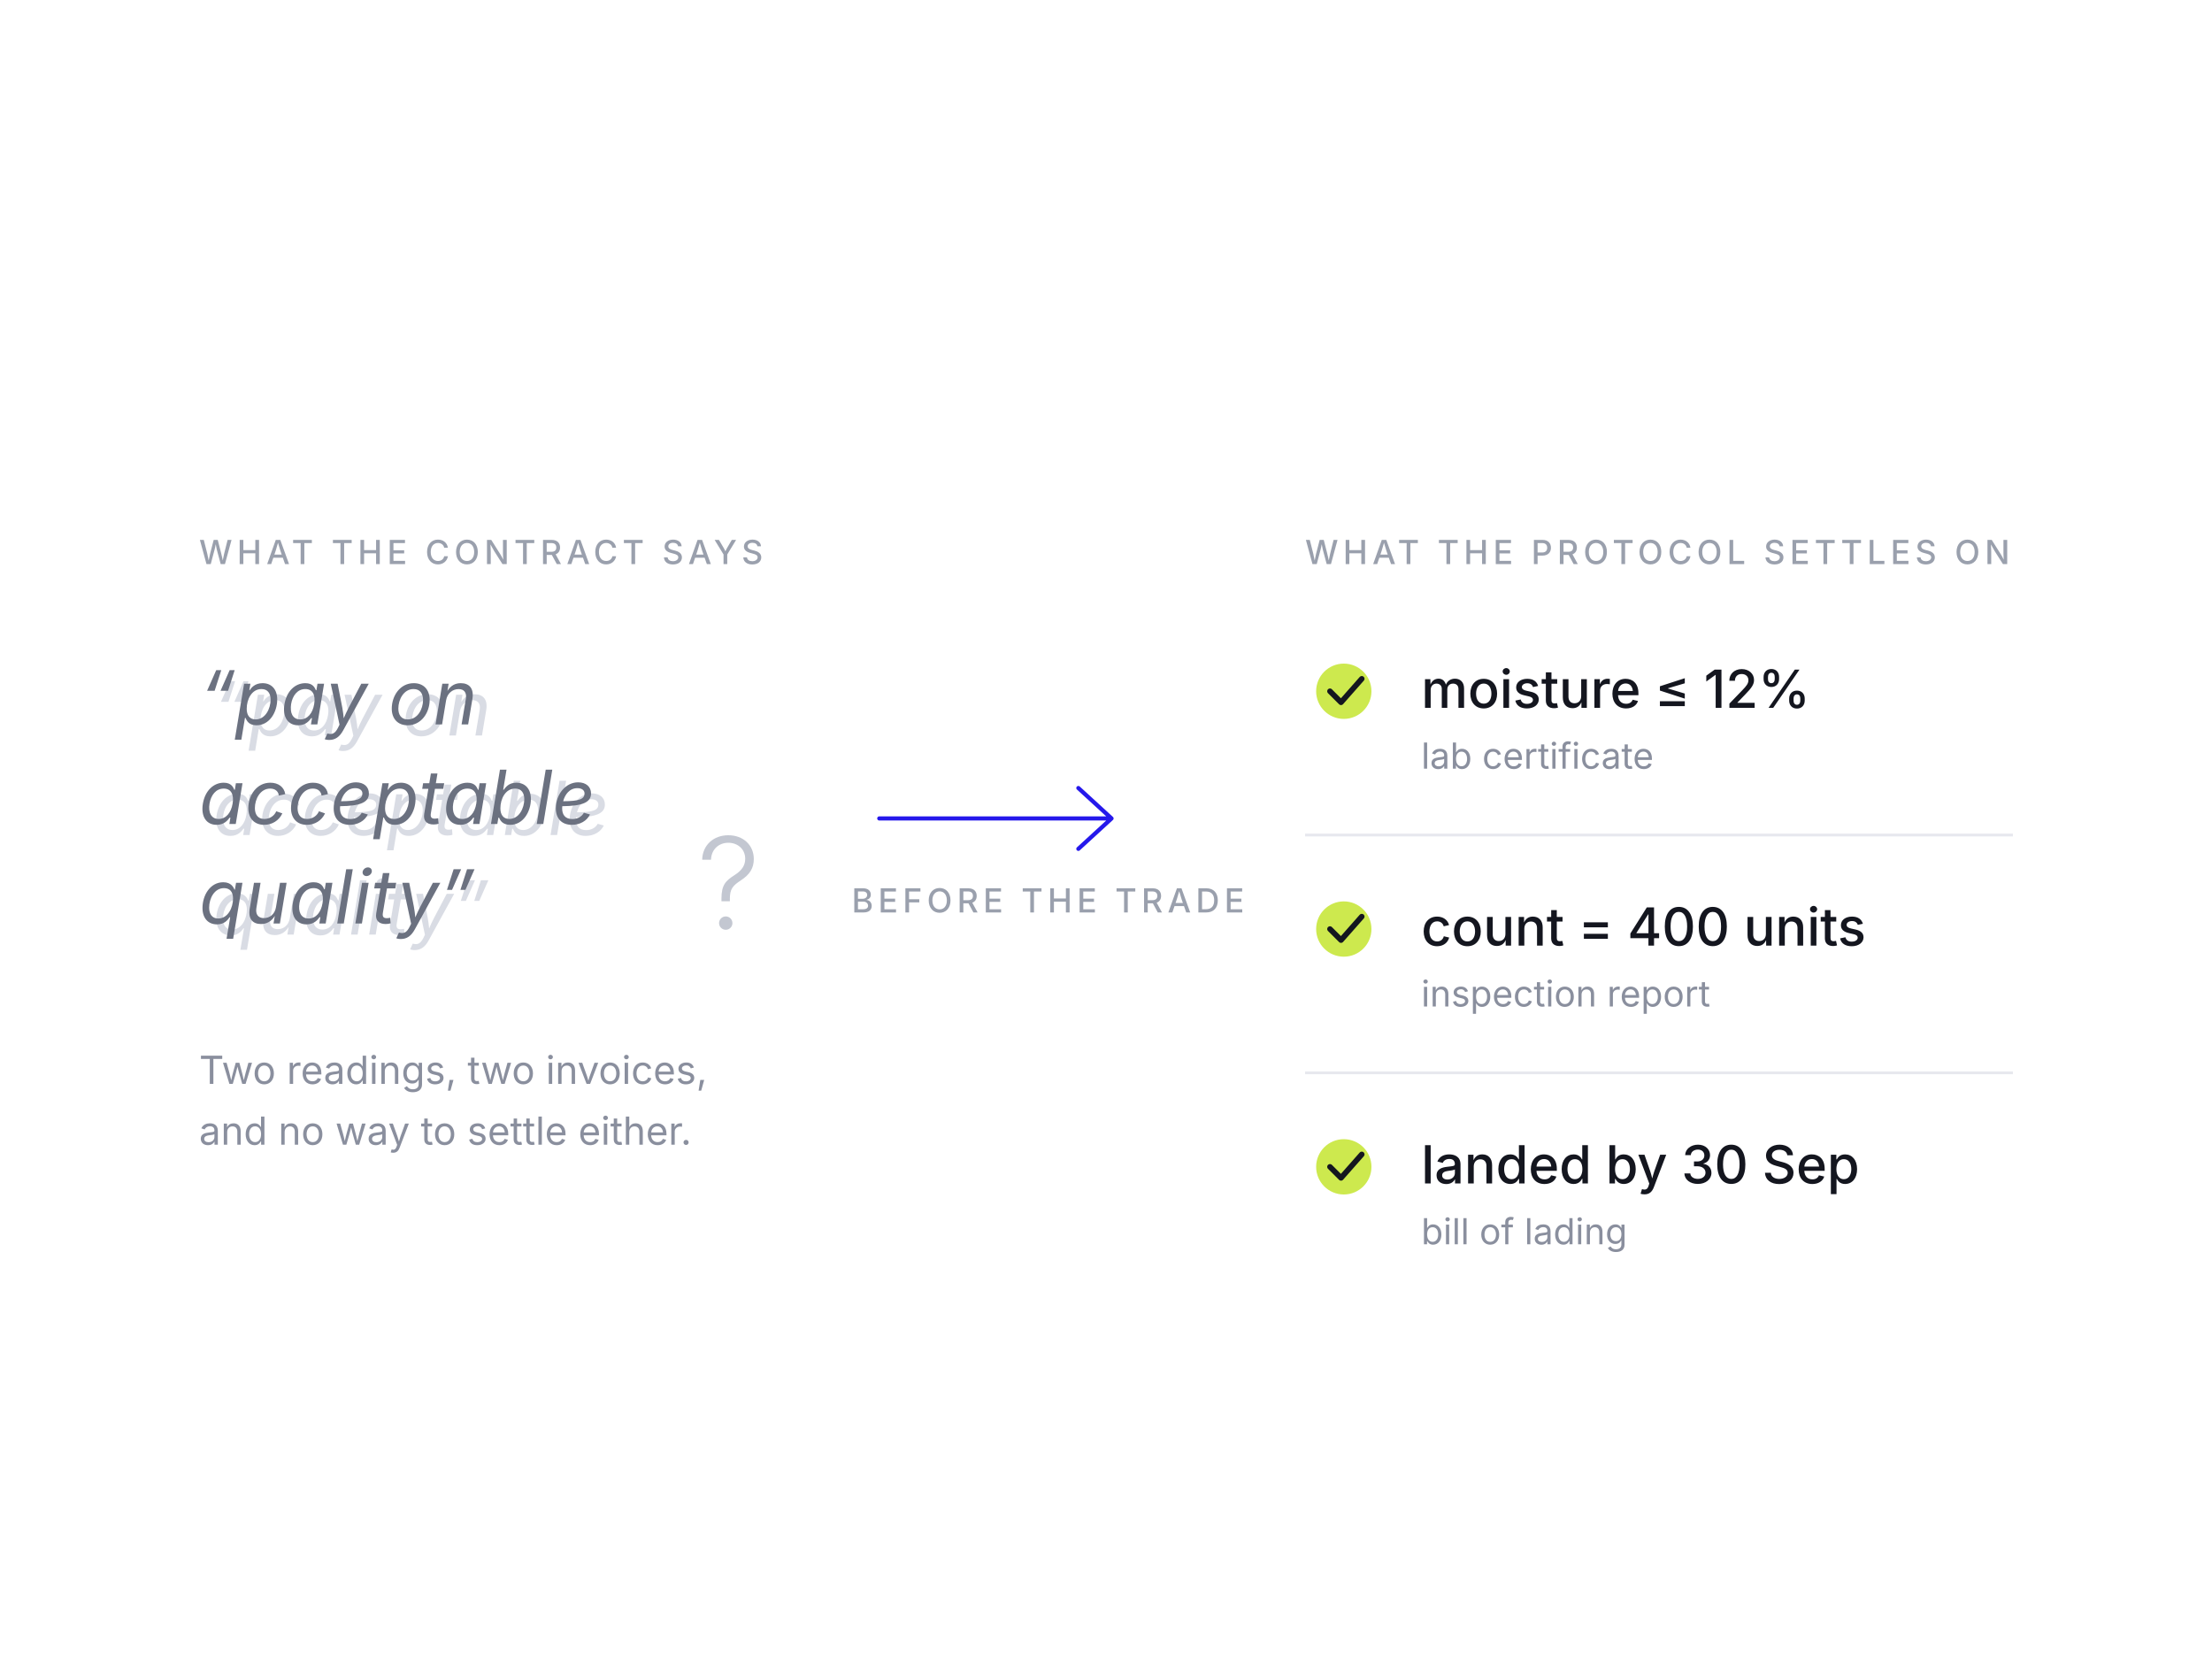
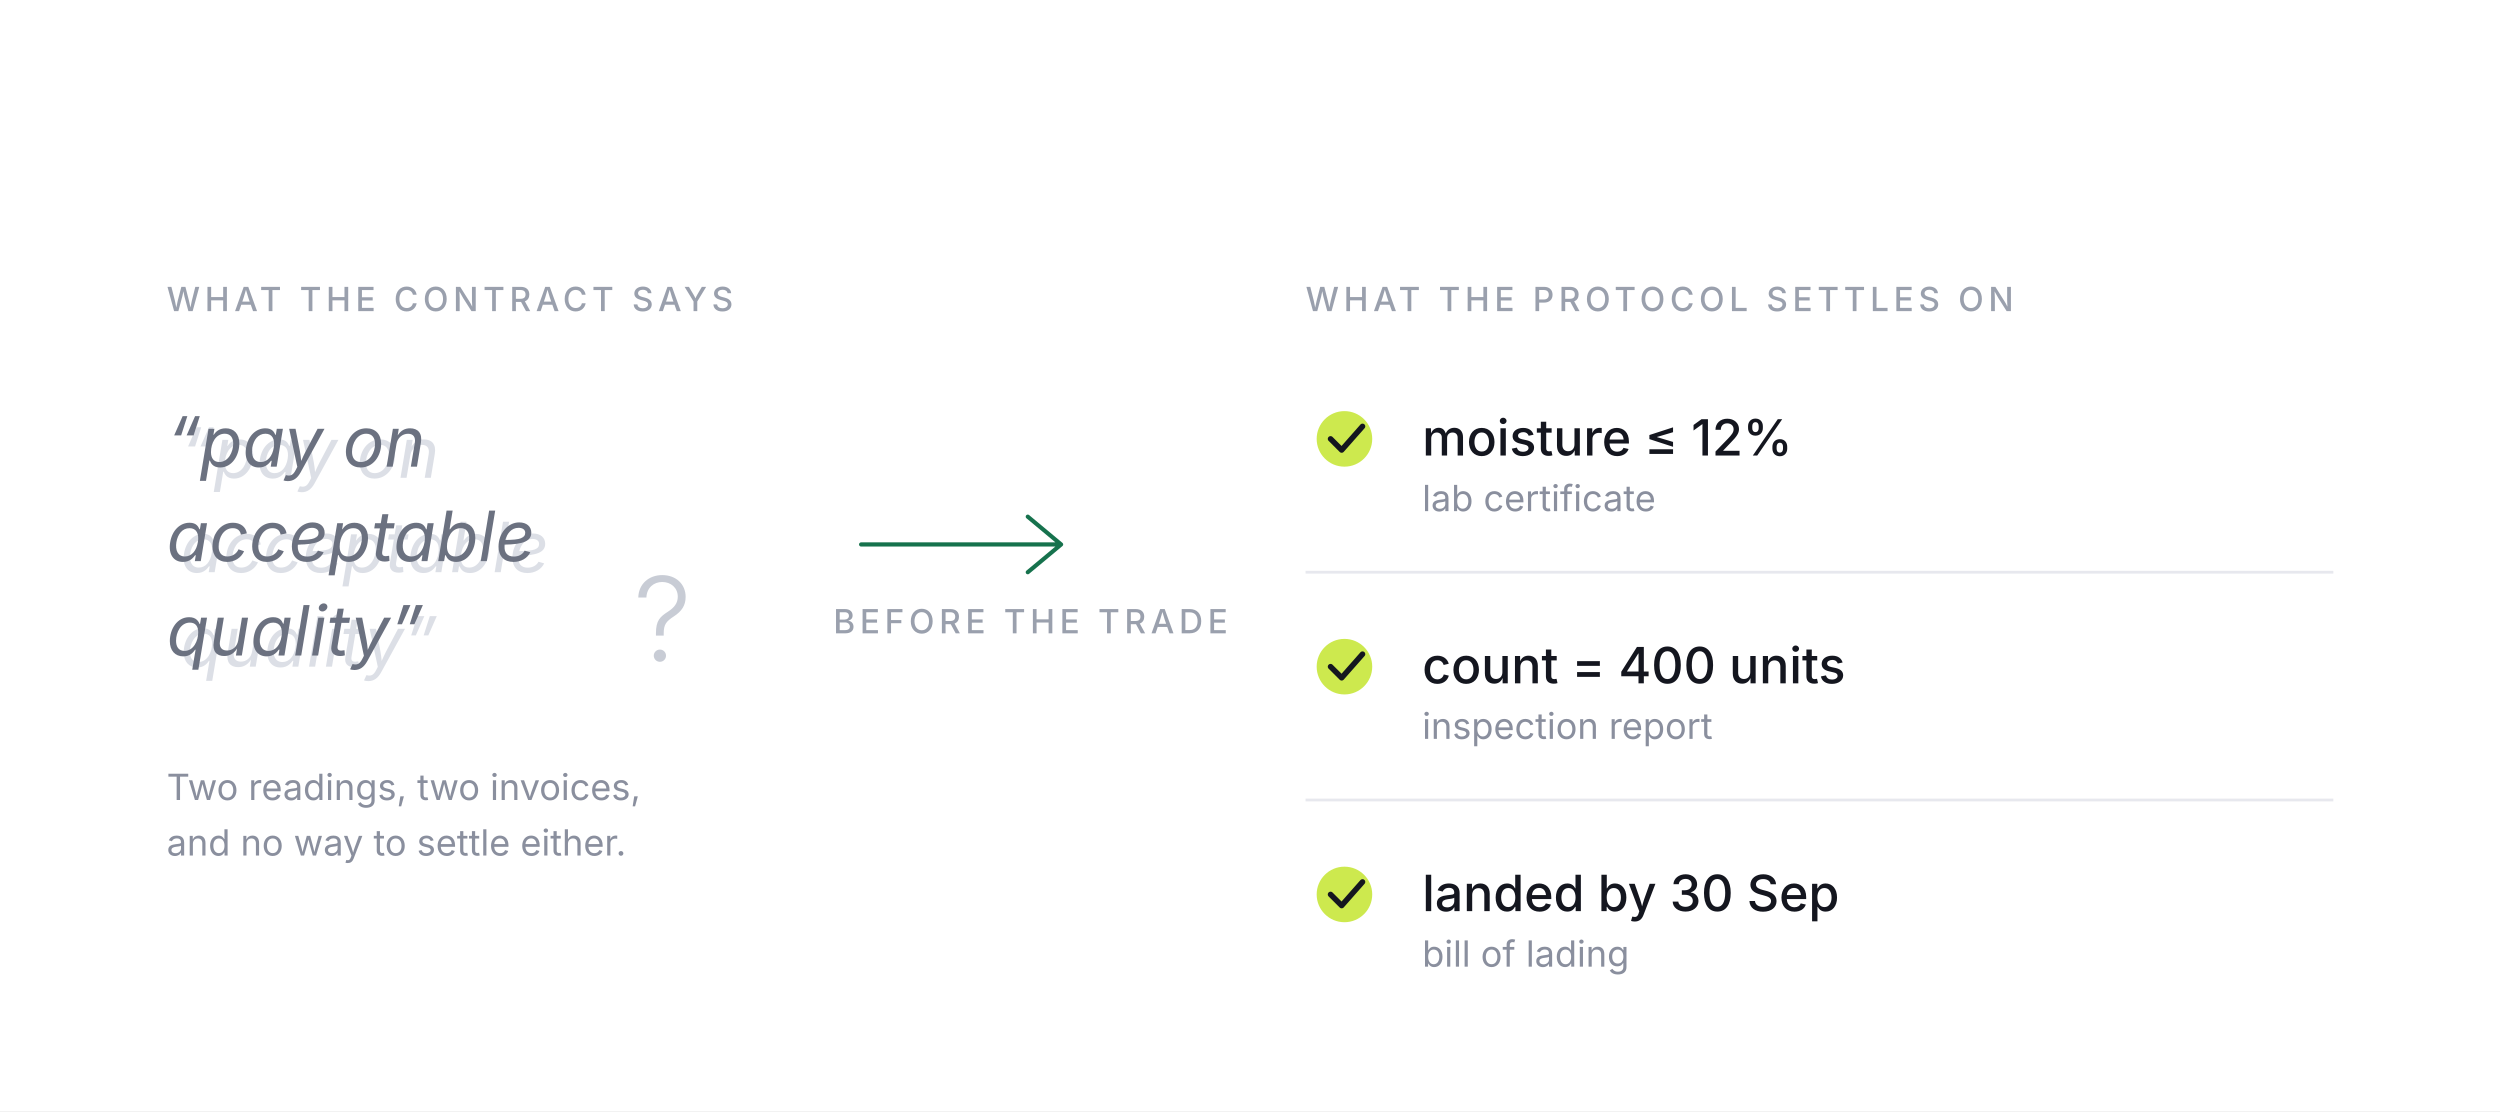
- <svg xmlns="http://www.w3.org/2000/svg" viewBox="0 0 800 600" role="img" aria-label="A subjective clause reading pay on acceptable quality is rewritten before the trade into three objective tests, each bound to a named source of evidence">
+ <svg xmlns="http://www.w3.org/2000/svg" viewBox="0 0 900 400" role="img" aria-label="A subjective clause reading pay on acceptable quality is rewritten before the trade into three objective tests, each bound to a named source of evidence">
  <style>
    .cap{fill:#9aa0ad;font:500 12px/1 Inter,system-ui,sans-serif;letter-spacing:.14em}
-     .clause{fill:#6b7180;font:400 27px/1 Inter,system-ui,sans-serif;font-style:italic}
-     .ghost{fill:#d9dce4;font:400 27px/1 Inter,system-ui,sans-serif;font-style:italic}
-     .qm{fill:#c3c7d1;font:300 46px/1 Inter,system-ui,sans-serif}
-     .note{fill:#8a8f9e;font:400 14px/1 Inter,system-ui,sans-serif}
-     .test{fill:#14161f;font:500 19px/1 Inter,system-ui,sans-serif;font-variant-numeric:tabular-nums}
+     .clause{fill:#6b7180;font:400 25px/1 Inter,system-ui,sans-serif;font-style:italic}
+     .ghost{fill:#dcdfe6;font:400 25px/1 Inter,system-ui,sans-serif;font-style:italic}
+     .qm{fill:#c8ccd5;font:300 42px/1 Inter,system-ui,sans-serif}
+     .note{fill:#8a8f9e;font:400 13px/1 Inter,system-ui,sans-serif}
+     .test{fill:#14161f;font:500 18px/1 Inter,system-ui,sans-serif;font-variant-numeric:tabular-nums}
    .src{fill:#8a8f9e;font:400 13px/1 Inter,system-ui,sans-serif}
    .rule{stroke:#e7e8ee;stroke-width:1}
-     .arrow{stroke:#2518eb;stroke-width:1.5;fill:none;stroke-linecap:round;stroke-linejoin:round}
+     .arrow{stroke:#16724d;stroke-width:1.5;fill:none;stroke-linecap:round;stroke-linejoin:round}
    .t1{animation:tick 5.4s ease-out -3.6s infinite}
    .t2{animation:tick 5.4s ease-out -3.05s infinite}
    .t3{animation:tick 5.4s ease-out -2.5s infinite}
    @keyframes tick{0%,14%{opacity:0}26%,100%{opacity:1}}
    @media(prefers-reduced-motion:reduce){.t1,.t2,.t3{animation:none;opacity:1}}
  </style>
-   <rect width="800" height="600" fill="#ffffff" />
-   <text class="cap" x="72" y="204">WHAT THE CONTRACT SAYS</text>
+   <rect width="900" height="400" fill="#ffffff" />
+   <text class="cap" x="60" y="112">WHAT THE CONTRACT SAYS</text>
  <g class="ghost" transform="translate(5 4)">
-     <text x="72" y="262">“pay on</text>
-     <text x="72" y="298">acceptable</text>
-     <text x="72" y="334">quality”</text>
+     <text x="60" y="168">“pay on</text>
+     <text x="60" y="202">acceptable</text>
+     <text x="60" y="236">quality”</text>
  </g>
-   <text class="clause" x="72" y="262">“pay on</text>
-   <text class="clause" x="72" y="298">acceptable</text>
-   <text class="clause" x="72" y="334">quality”</text>
-   <text class="qm" x="252" y="336">?</text>
-   <text class="note" x="72" y="392">Two readings, two invoices,</text>
-   <text class="note" x="72" y="414">and no way to settle either.</text>
-   <path class="arrow" d="M318 296h84M390 285l12 11-12 11" />
-   <text class="cap" x="308" y="330">BEFORE THE TRADE</text>
-   <text class="cap" x="472" y="204">WHAT THE PROTOCOL SETTLES ON</text>
+   <text class="clause" x="60" y="168">“pay on</text>
+   <text class="clause" x="60" y="202">acceptable</text>
+   <text class="clause" x="60" y="236">quality”</text>
+   <text class="qm" x="228" y="238">?</text>
+   <text class="note" x="60" y="288">Two readings, two invoices,</text>
+   <text class="note" x="60" y="308">and no way to settle either.</text>
+   <path class="arrow" d="M310 196h72M370 186l12 10-12 10" />
+   <text class="cap" x="300" y="228">BEFORE THE TRADE</text>
+   <text class="cap" x="470" y="112">WHAT THE PROTOCOL SETTLES ON</text>
  <g class="t1">
-     <circle cx="486" cy="250" r="10" fill="#cde94e" />
-     <path d="M481 250l4 4 7.5-8.5" stroke="#14161f" stroke-width="2" fill="none" stroke-linecap="round" stroke-linejoin="round" />
+     <circle cx="484" cy="158" r="10" fill="#cde94e" />
+     <path d="M479 158l4 4 7.5-8.5" stroke="#14161f" stroke-width="2" fill="none" stroke-linecap="round" stroke-linejoin="round" />
  </g>
-   <text class="test" x="514" y="256">moisture ≤ 12%</text>
-   <text class="src" x="514" y="278">lab certificate</text>
-   <path class="rule" d="M472 302h256" />
+   <text class="test" x="512" y="164">moisture ≤ 12%</text>
+   <text class="src" x="512" y="184">lab certificate</text>
+   <path class="rule" d="M470 206h370" />
  <g class="t2">
-     <circle cx="486" cy="336" r="10" fill="#cde94e" />
-     <path d="M481 336l4 4 7.5-8.5" stroke="#14161f" stroke-width="2" fill="none" stroke-linecap="round" stroke-linejoin="round" />
+     <circle cx="484" cy="240" r="10" fill="#cde94e" />
+     <path d="M479 240l4 4 7.5-8.5" stroke="#14161f" stroke-width="2" fill="none" stroke-linecap="round" stroke-linejoin="round" />
  </g>
-   <text class="test" x="514" y="342">count = 400 units</text>
-   <text class="src" x="514" y="364">inspection report</text>
-   <path class="rule" d="M472 388h256" />
+   <text class="test" x="512" y="246">count = 400 units</text>
+   <text class="src" x="512" y="266">inspection report</text>
+   <path class="rule" d="M470 288h370" />
  <g class="t3">
-     <circle cx="486" cy="422" r="10" fill="#cde94e" />
-     <path d="M481 422l4 4 7.5-8.5" stroke="#14161f" stroke-width="2" fill="none" stroke-linecap="round" stroke-linejoin="round" />
+     <circle cx="484" cy="322" r="10" fill="#cde94e" />
+     <path d="M479 322l4 4 7.5-8.5" stroke="#14161f" stroke-width="2" fill="none" stroke-linecap="round" stroke-linejoin="round" />
  </g>
-   <text class="test" x="514" y="428">landed by 30 Sep</text>
-   <text class="src" x="514" y="450">bill of lading</text>
+   <text class="test" x="512" y="328">landed by 30 Sep</text>
+   <text class="src" x="512" y="348">bill of lading</text>
</svg>
